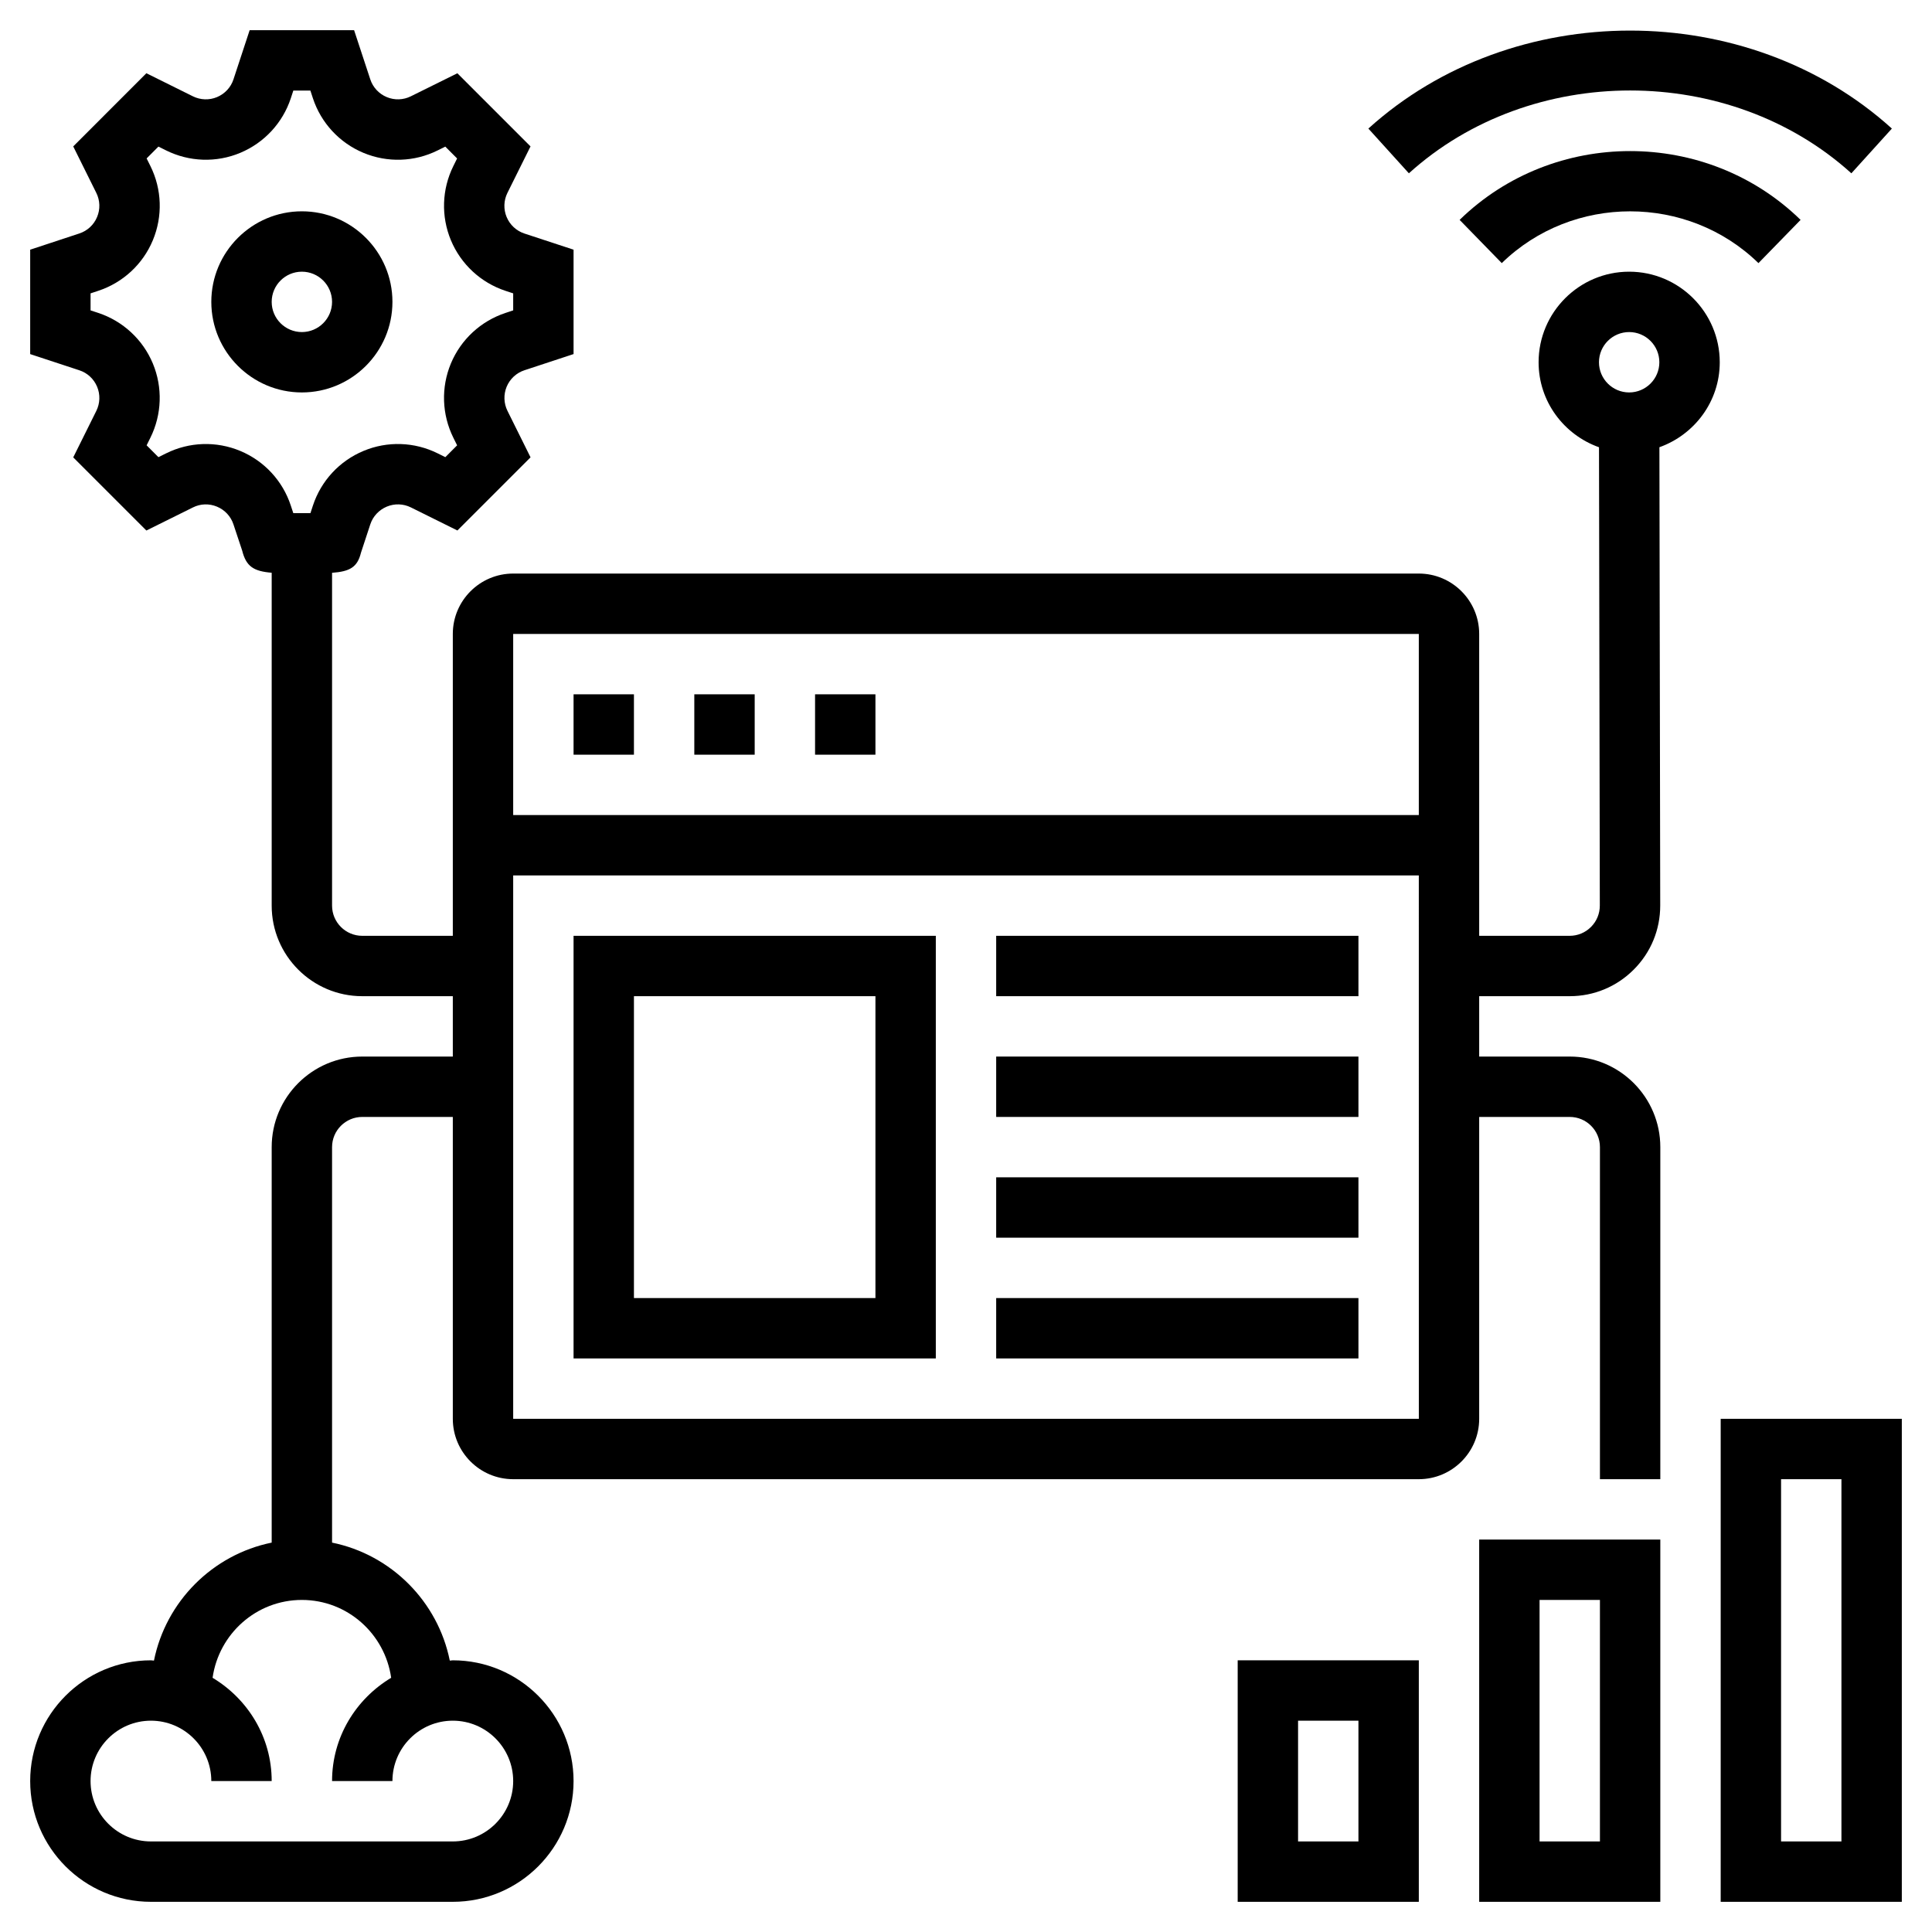
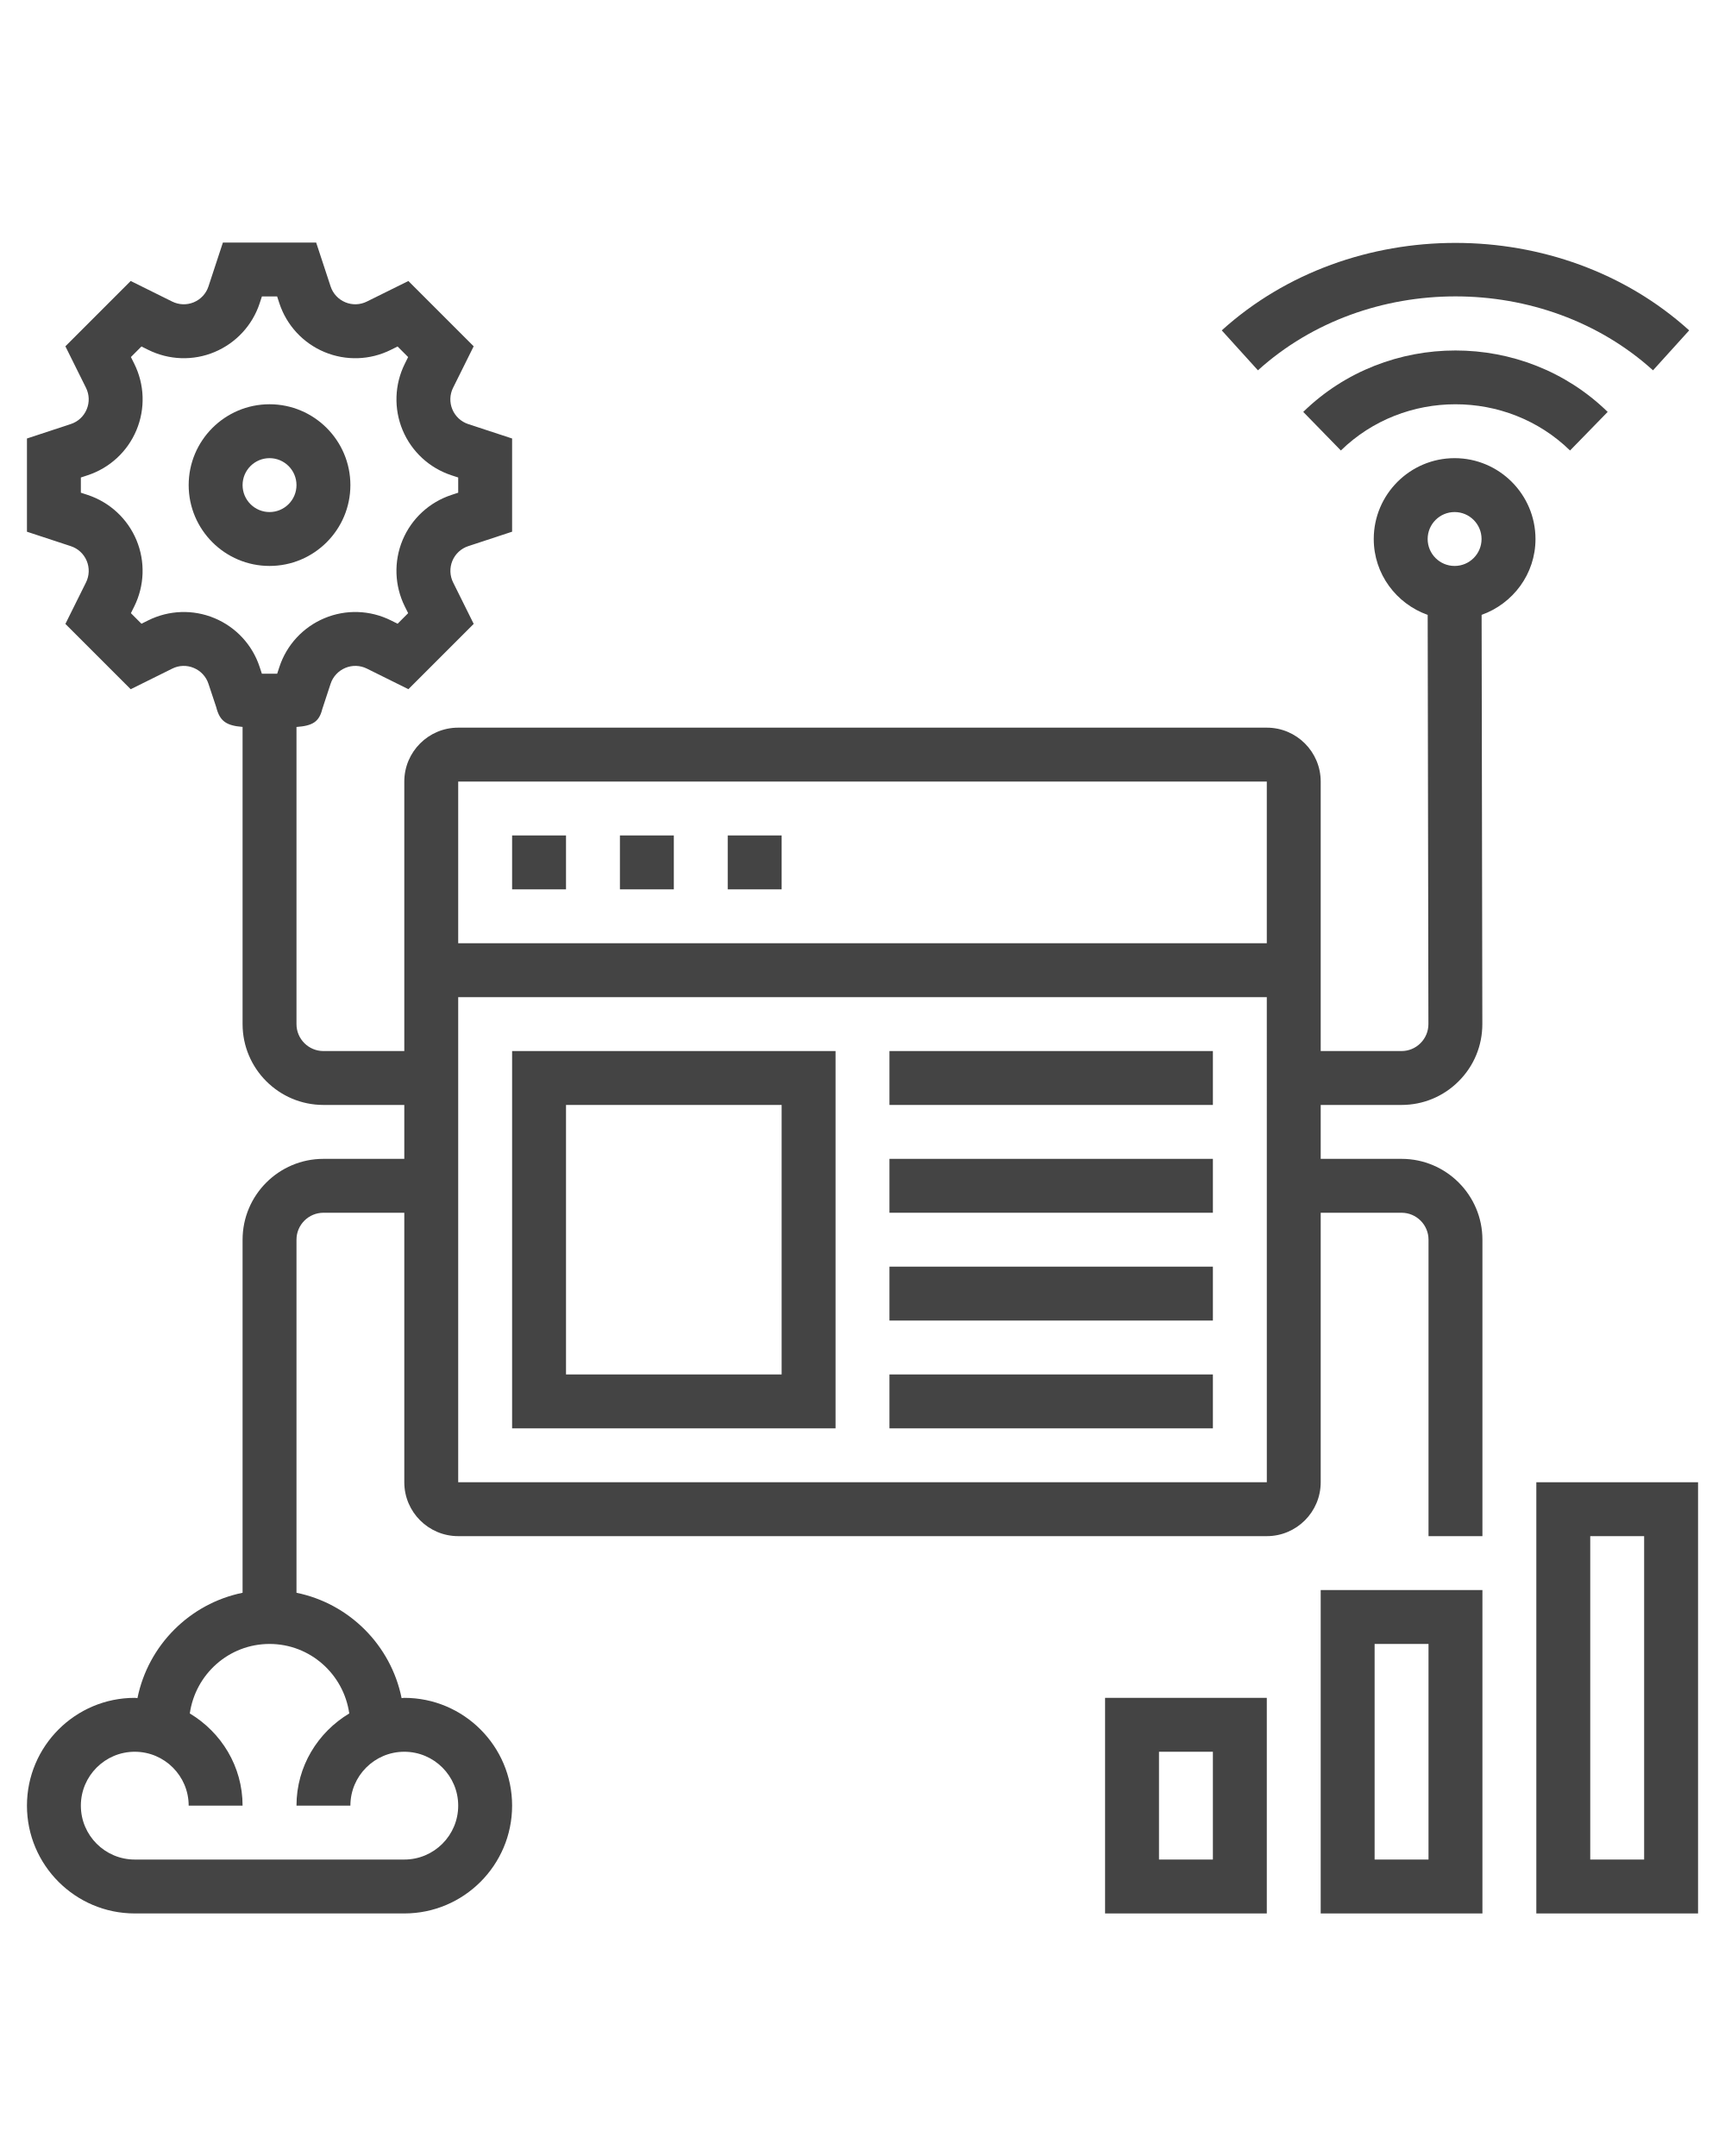
- <svg xmlns="http://www.w3.org/2000/svg" id="_x33_0" enable-background="new 0 0 64 64" height="512" viewBox="0 0 64 64" width="512">
+ <svg xmlns="http://www.w3.org/2000/svg" id="_x33_0" enable-background="new 0 0 64 64" height="80" viewBox="0 0 64 64" width="64" fill="#444444">
  <g>
    <path d="m19 23h2v2h-2z" />
    <path d="m23 23h2v2h-2z" />
    <path d="m27 23h2v2h-2z" />
    <path d="m53.968 9c-1.654 0-3 1.346-3 3 0 1.302.839 2.402 2.001 2.816l.027 15.182c0 .268-.104.52-.292.708-.189.19-.44.294-.707.294h-2.997v-10c0-1.103-.897-2-2-2h-30c-1.103 0-2 .897-2 2v10h-3c-.551 0-1-.448-1-1v-11.025c.595-.044.84-.188.958-.667l.308-.937c.087-.266.287-.479.546-.588.257-.108.549-.099.8.026l1.54.764 2.423-2.423-.764-1.539c-.125-.251-.134-.543-.027-.801.108-.259.323-.458.589-.545l1.627-.536v-3.458l-1.628-.535c-.266-.088-.481-.287-.589-.546s-.098-.55.026-.8l.765-1.54-2.423-2.423-1.541.763c-.25.124-.541.134-.799.026-.259-.108-.458-.322-.545-.588l-.536-1.628h-3.46l-.536 1.629c-.087.266-.286.479-.546.588-.257.107-.548.097-.799-.027l-1.54-.764-2.423 2.424.764 1.539c.125.251.135.542.026.8-.107.259-.322.458-.588.545l-1.628.537v3.459l1.628.536c.267.087.481.286.589.545.108.258.098.55-.026.8l-.765 1.54 2.423 2.423 1.541-.764c.249-.126.54-.135.799-.026.259.108.458.322.545.588l.288.866c.132.528.381.686.978.735v11.027c0 1.654 1.346 3 3 3h3v2h-3c-1.654 0-3 1.346-3 3v13.101c-1.959.399-3.504 1.948-3.9 3.909-.034-.001-.066-.01-.1-.01-2.206 0-4 1.794-4 4s1.794 4 4 4h10c2.206 0 4-1.794 4-4s-1.794-4-4-4c-.034 0-.066.009-.1.01-.396-1.961-1.941-3.51-3.9-3.909v-13.101c0-.552.449-1 1-1h3v10c0 1.103.897 2 2 2h30c1.103 0 2-.897 2-2v-10h3c.551 0 1 .448 1 1v11h2v-11c0-1.654-1.346-3-3-3h-3v-2h2.997c.802 0 1.556-.313 2.123-.881.567-.567.878-1.322.877-2.125l-.027-15.179c1.161-.415 1.999-1.514 1.999-2.815-.001-1.654-1.347-3-3.001-3zm-46.008 5.938c-.794-.332-1.69-.302-2.46.081l-.252.125-.391-.392.125-.252c.381-.77.411-1.665.081-2.459-.332-.795-.991-1.405-1.81-1.676l-.253-.083v-.564l.254-.084c.818-.27 1.478-.88 1.809-1.675.331-.793.302-1.689-.081-2.46l-.125-.251.391-.392.251.125c.771.383 1.668.414 2.46.082.795-.333 1.406-.992 1.675-1.809l.083-.254h.565l.083.254c.269.817.879 1.477 1.674 1.809s1.691.302 2.46-.081l.252-.125.391.392-.124.251c-.382.77-.411 1.666-.081 2.459.332.795.991 1.405 1.81 1.676l.253.083v.564l-.254.084c-.818.27-1.478.88-1.81 1.675-.33.794-.3 1.689.082 2.46l.125.251-.391.392-.251-.125c-.771-.383-1.668-.414-2.461-.081-.795.332-1.405.991-1.674 1.809l-.082.251c-.184 0-.383 0-.568 0l-.083-.251c-.268-.818-.879-1.477-1.673-1.809zm4.998 40.641c-1.167.7-1.958 1.964-1.958 3.421h2c0-1.103.897-2 2-2s2 .897 2 2-.897 2-2 2h-10c-1.103 0-2-.897-2-2s.897-2 2-2 2 .897 2 2h2c0-1.457-.791-2.721-1.958-3.421.207-1.454 1.448-2.579 2.958-2.579s2.751 1.125 2.958 2.579zm34.042-34.579v6h-30v-6zm-30 26v-18h30l.001 18zm36.968-36c.551 0 1 .448 1 1s-.449 1-1 1-1-.448-1-1 .449-1 1-1z" />
    <path d="m61.329 5.741 1.342-1.482c-4.781-4.328-12.561-4.328-17.342 0l1.342 1.482c4.042-3.658 10.616-3.658 14.658 0z" />
    <path d="m48.352 7.284 1.396 1.432c2.345-2.287 6.158-2.287 8.503 0l1.396-1.432c-3.113-3.039-8.181-3.039-11.295 0z" />
    <path d="m13 10c0-1.654-1.346-3-3-3s-3 1.346-3 3 1.346 3 3 3 3-1.346 3-3zm-4 0c0-.552.449-1 1-1s1 .448 1 1-.449 1-1 1-1-.448-1-1z" />
    <path d="m57 47v16h6v-16zm4 14h-2v-12h2z" />
    <path d="m49 63h6v-12h-6zm2-10h2v8h-2z" />
    <path d="m41 63h6v-8h-6zm2-6h2v4h-2z" />
    <path d="m19 45h12v-14h-12zm2-12h8v10h-8z" />
    <path d="m33 31h12v2h-12z" />
    <path d="m33 35h12v2h-12z" />
    <path d="m33 39h12v2h-12z" />
    <path d="m33 43h12v2h-12z" />
  </g>
</svg>
